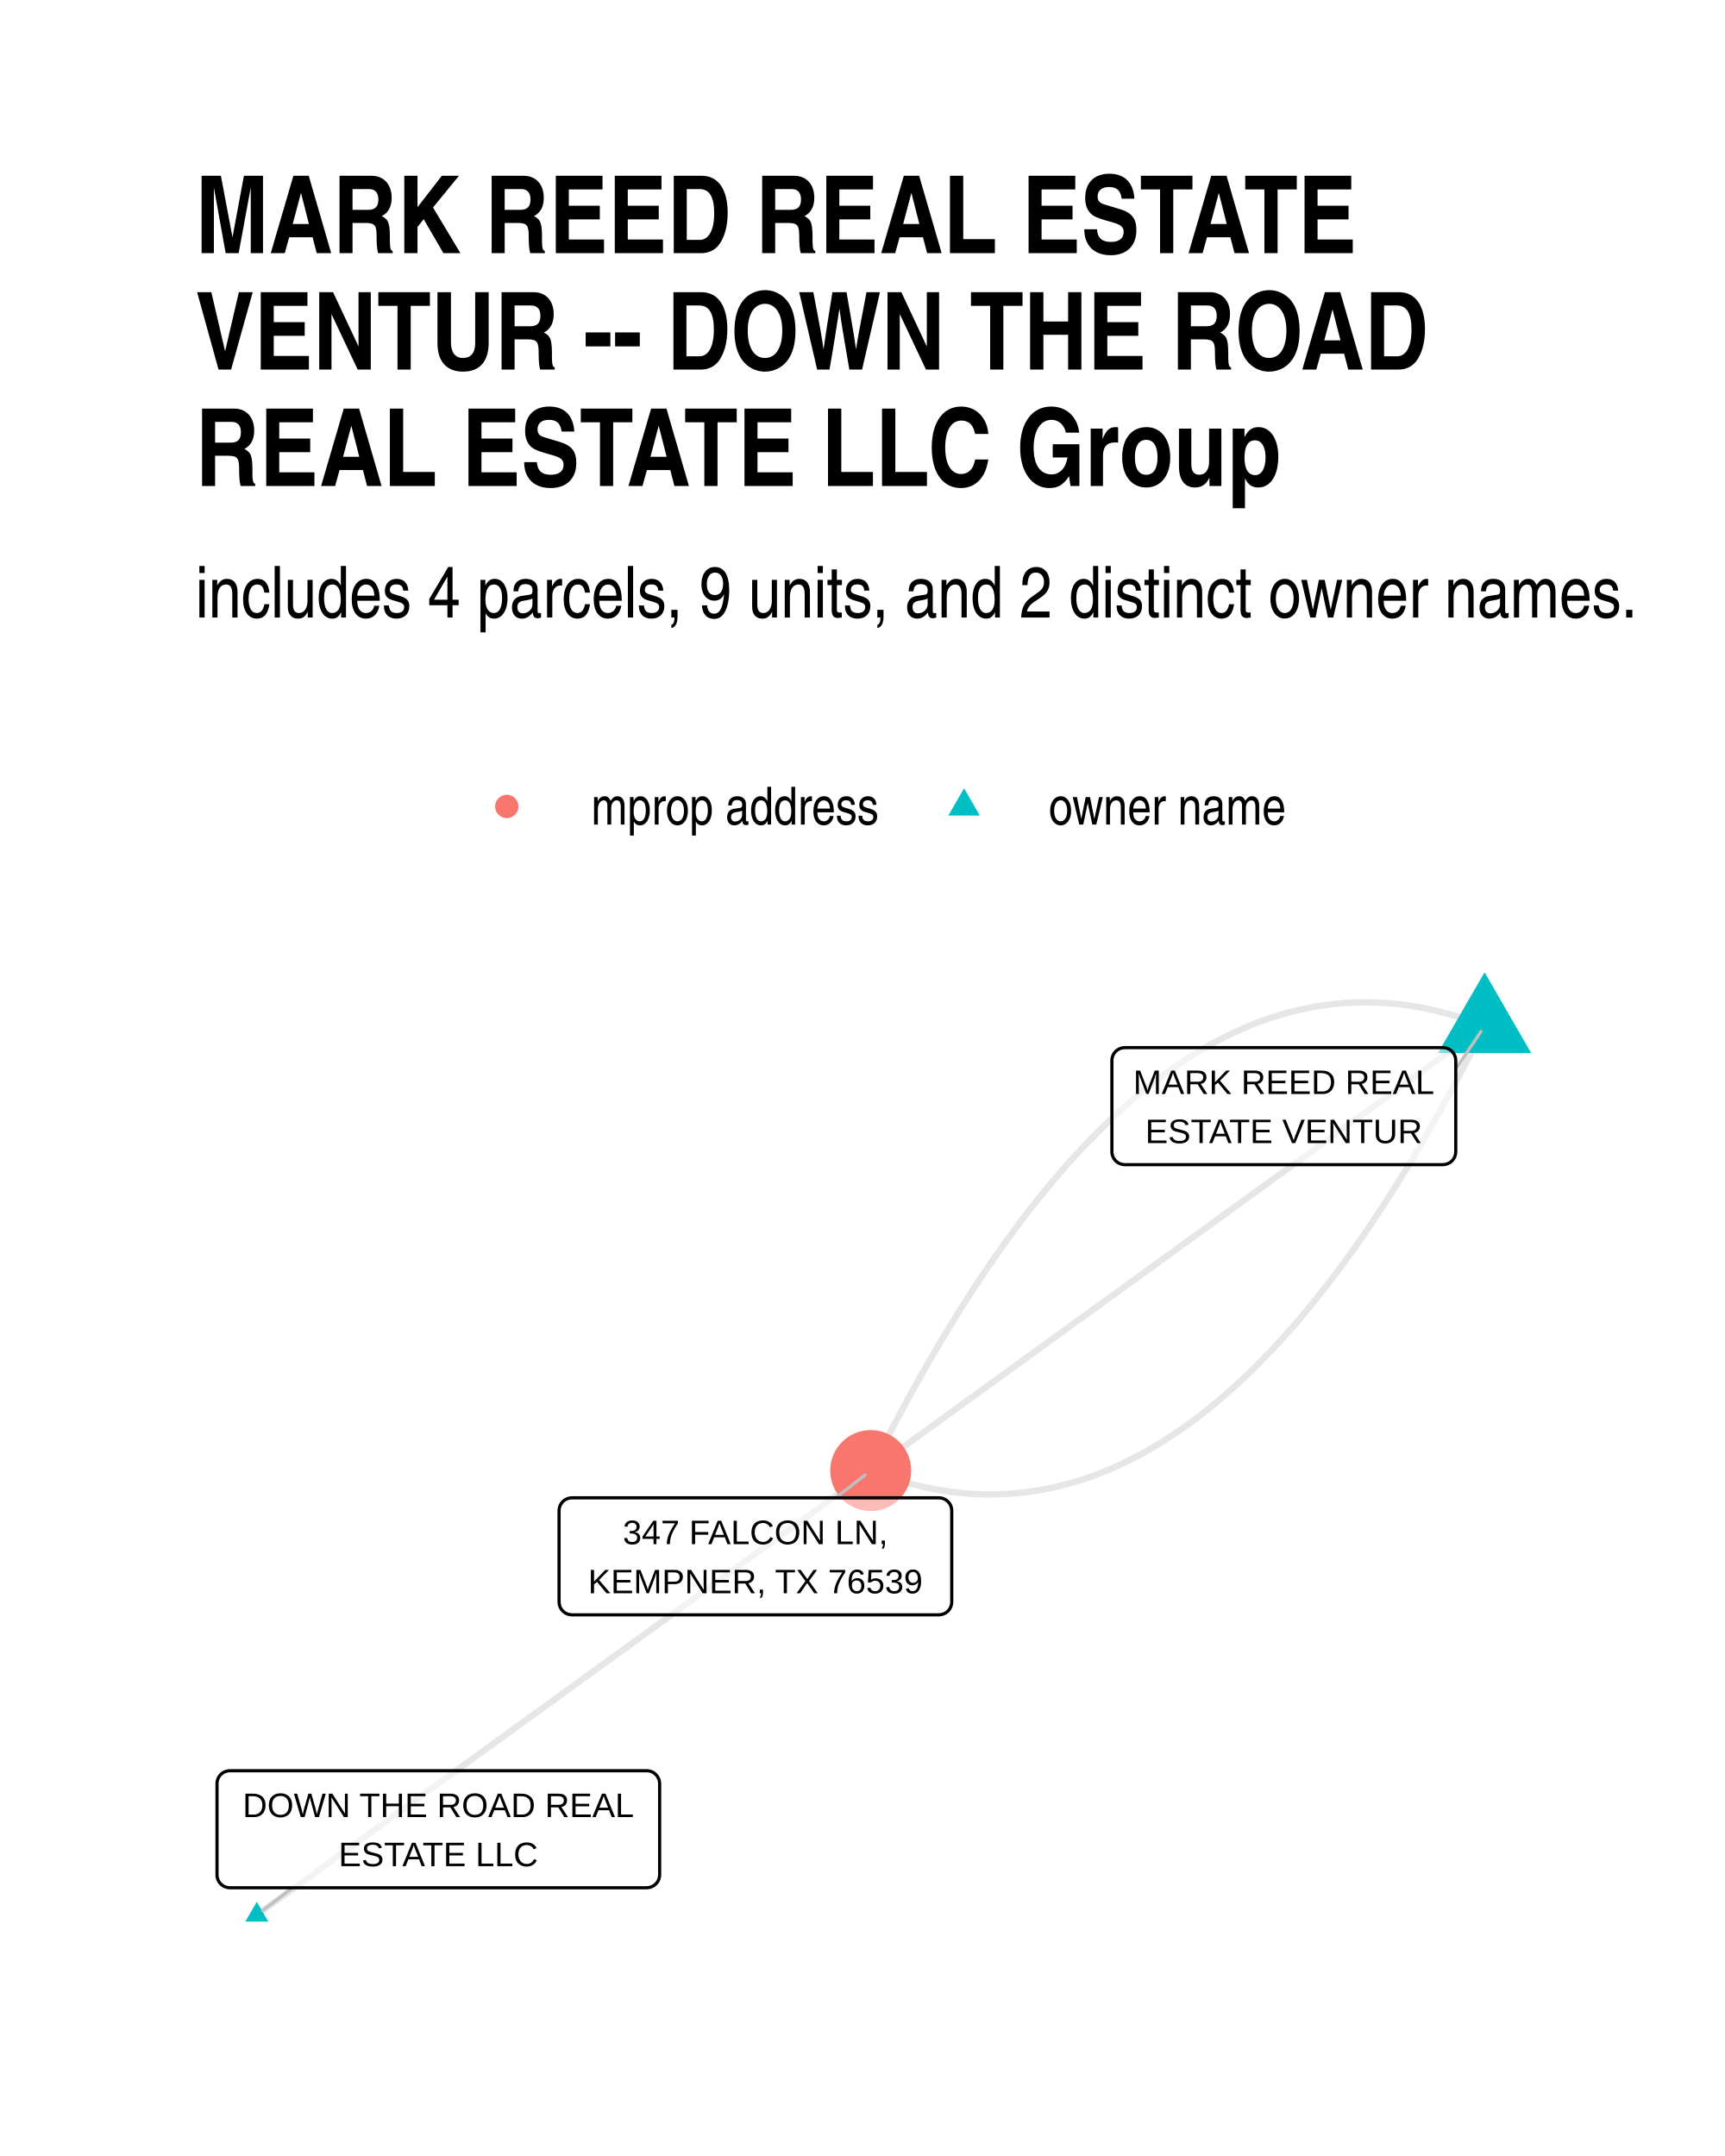
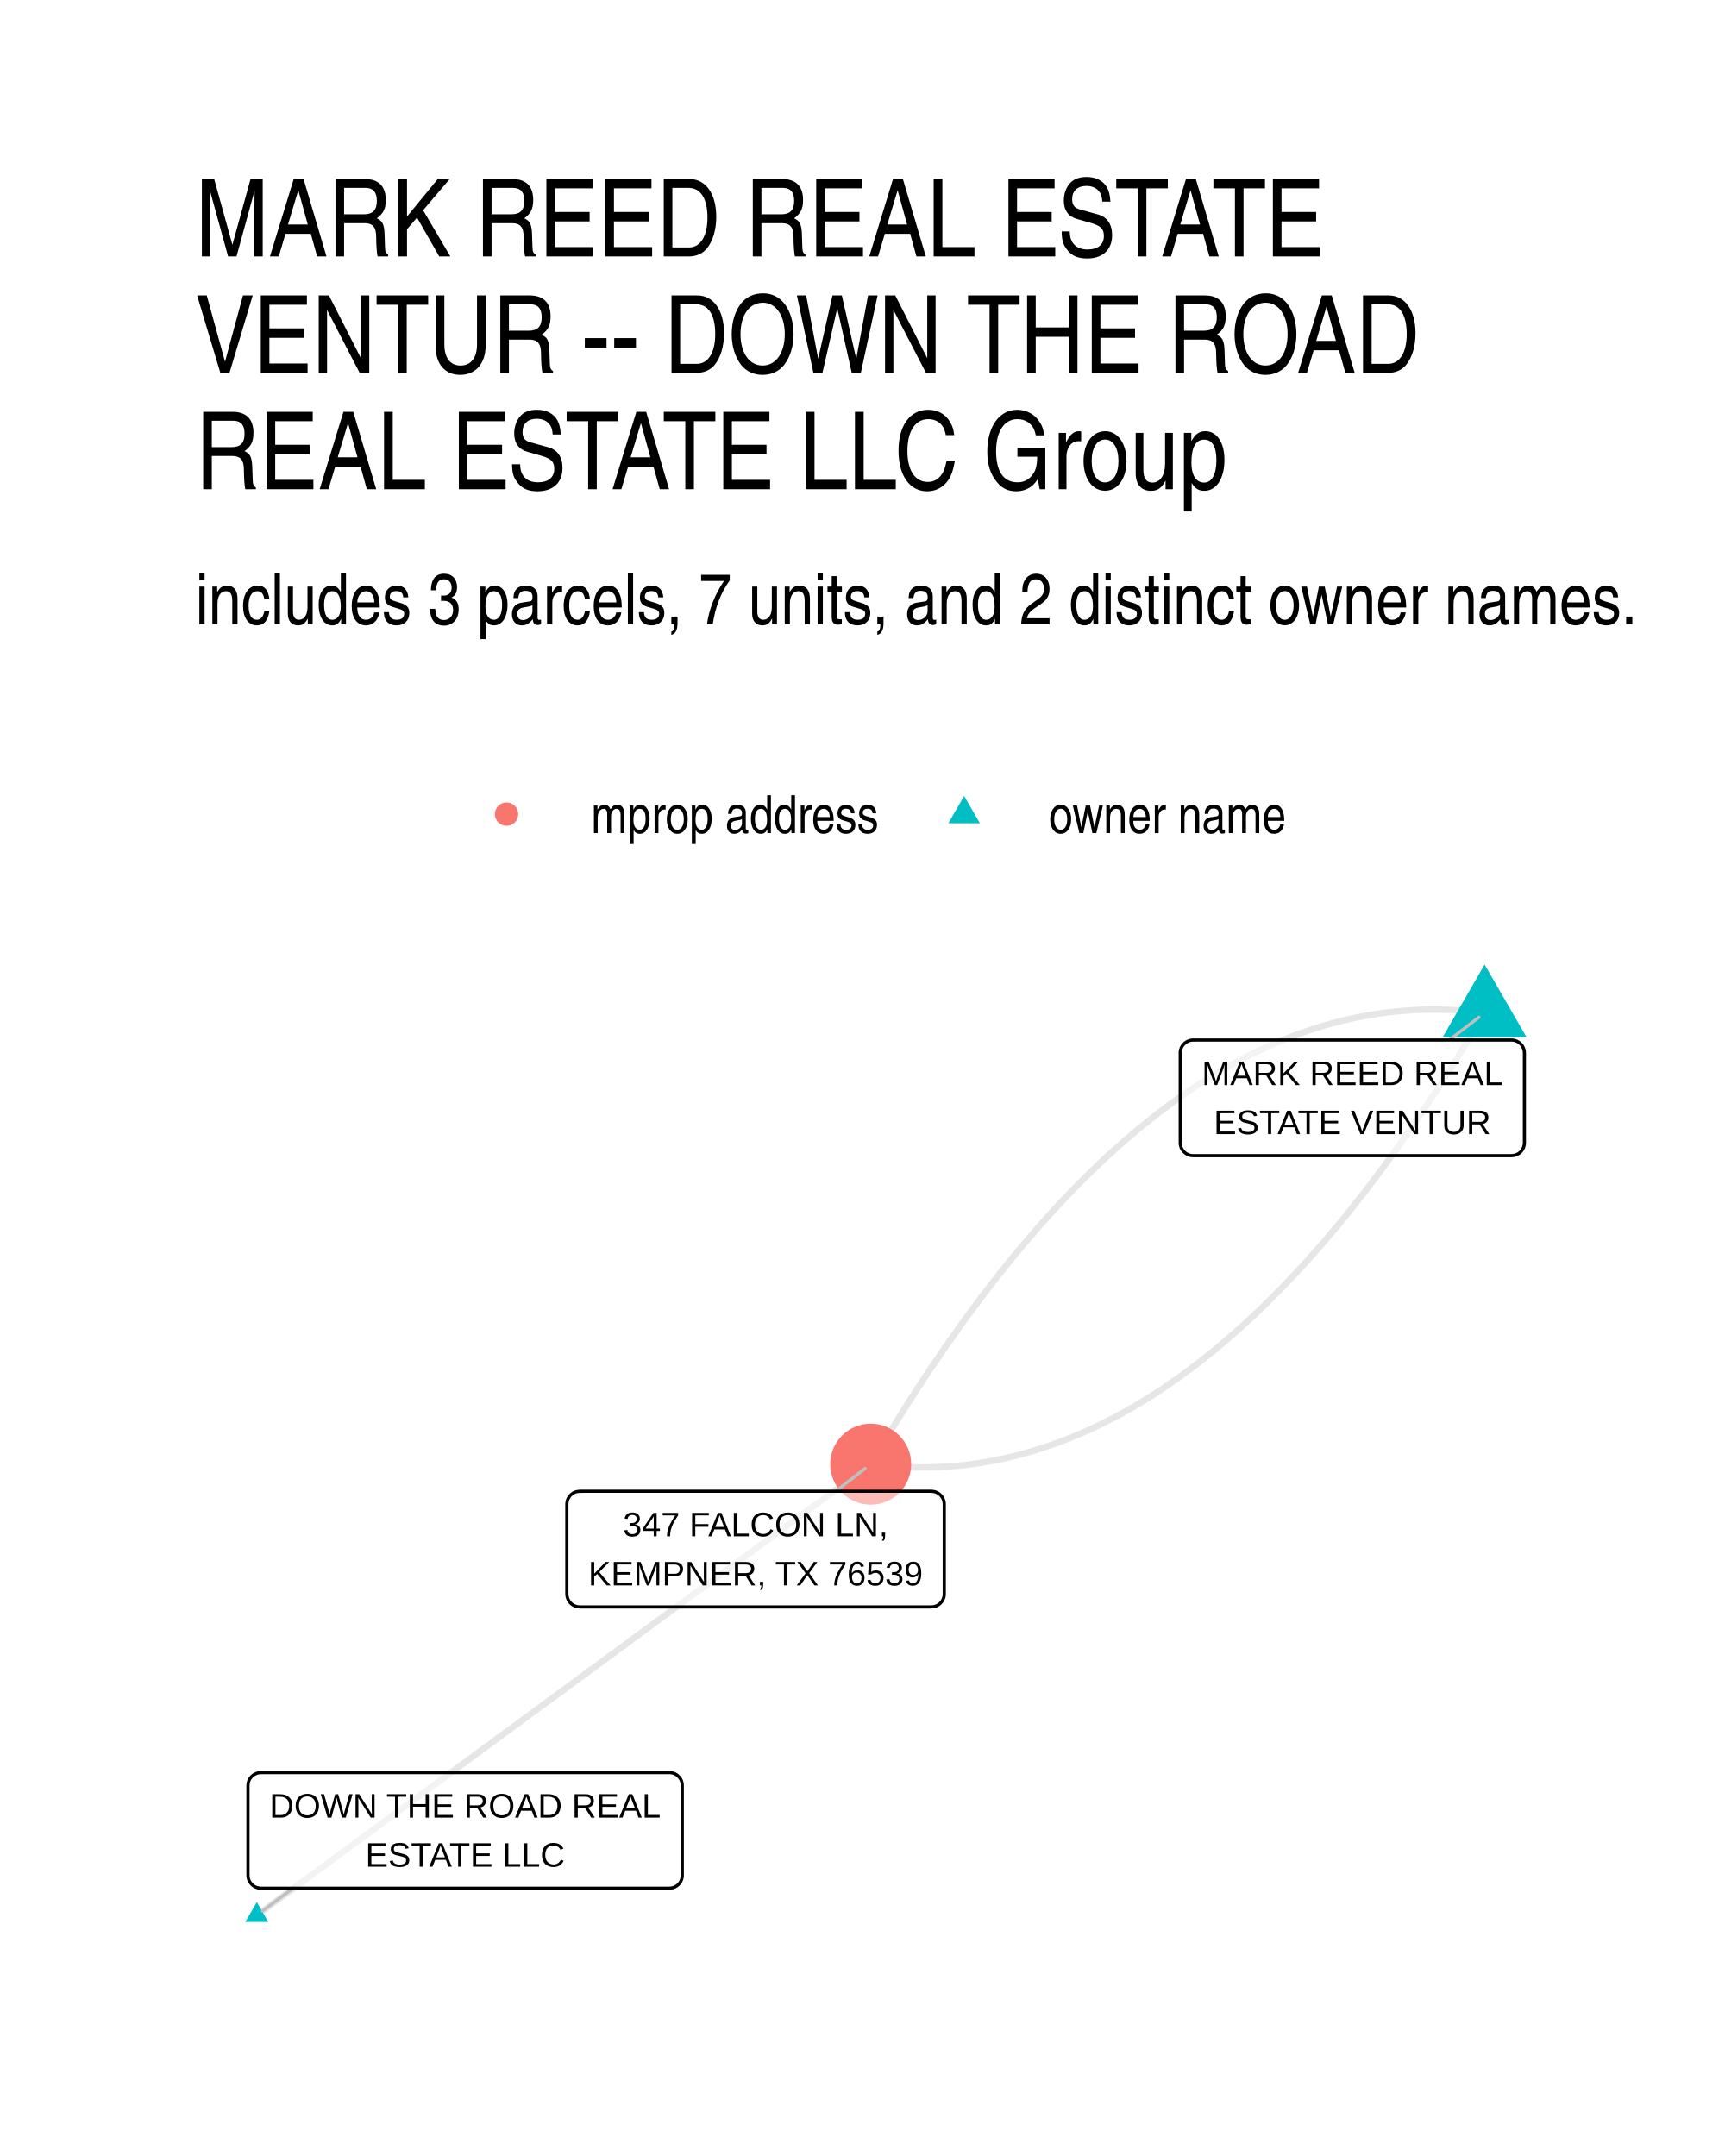
- <svg xmlns="http://www.w3.org/2000/svg" width="384" height="480" class="svglite" viewBox="0 0 288 360">
-   <defs>
-     <style>.svglite line,.svglite polyline,.svglite polygon,.svglite path,.svglite circle{fill:none;stroke:#000000;stroke-linecap:round;stroke-linejoin:round;stroke-miterlimit:10.00}.svglite text{white-space:pre}</style>
-   </defs>
-   <rect width="100%" height="100%" style="stroke-linecap:round;stroke-linejoin:round;stroke-miterlimit:10.00;stroke:none;fill:#FFFFFF" />
-   <defs>
-     <clipPath id="cpMC4wMHwyODguMDB8MC4wMHwzNjAuMDA=">
-       <path d="M0 0h288v360H0z" />
-     </clipPath>
-   </defs>
-   <g clip-path="url(#cpMC4wMHwyODguMDB8MC4wMHwzNjAuMDA=)">
-     <path d="M0 0h288v360H0z" style="stroke-width:1.07;stroke:none;fill:#FFFFFF" />
-   </g>
-   <defs>
-     <clipPath id="cpMzIuNjN8MjU4LjExfDE1OS43NHwzMjcuMzc=">
-       <path d="M32.63 159.74h225.48v167.63H32.63z" />
-     </clipPath>
-   </defs>
-   <g clip-path="url(#cpMzIuNjN8MjU4LjExfDE1OS43NHwzMjcuMzc=)">
-     <path d="m247.86 171.33-1.1-.42-1.11-.4-1.1-.38-1.11-.35-1.1-.33-1.1-.3-1.1-.28-1.09-.26-1.1-.23-1.09-.21-1.1-.19-1.09-.16-1.09-.13-1.09-.12-1.08-.08-1.09-.07-1.08-.04-1.08-.02-1.08.01-1.08.03-1.08.05-1.08.08-1.07.11-1.08.12-1.07.15-1.07.18-1.07.2-1.07.22-1.06.25-1.07.27-1.06.29-1.06.32-1.06.34-1.06.37-1.06.39-1.05.41-1.06.44-1.05.46-1.05.49-1.05.51-1.05.53-1.05.56-1.04.58-1.05.61-1.04.63-1.04.65-1.04.68-1.04.7-1.04.73-1.03.75-1.03.77-1.04.8-1.03.82-1.03.85-1.02.87-1.03.89-1.03.92-1.02.94-1.02.96-1.02.99-1.02 1.02-1.02 1.03-1.02 1.06-1.01 1.09-1.01 1.11-1.02 1.13-1.01 1.16-1 1.18-1.01 1.2-1.01 1.23-1 1.26-1 1.27-1.01 1.3-1 1.33-.99 1.35-1 1.37-1 1.4-.99 1.42-.99 1.44-1 1.47-.99 1.49-.98 1.52-.99 1.54-.99 1.56-.98 1.59-.98 1.61-.98 1.64-.98 1.66-.98 1.68-.98 1.71-.97 1.73-.98 1.76-.97 1.78-.97 1.8-.97 1.83-.97 1.85-.96 1.88-.97 1.9-.96 1.92" style="stroke-width:1.07;stroke:#000000;stroke-opacity:0.10;stroke-linecap:butt" />
-     <path d="m247.86 171.33-1.03.75-1.04.75-1.03.75-1.04.75-1.03.75-1.04.75-1.03.75-1.04.75-1.03.75-1.04.75-1.04.75-1.03.75-1.04.75-1.03.75-1.04.75-1.03.75-1.04.75-1.03.75-1.04.75-1.03.75-1.04.75-1.03.75-1.04.75-1.03.75-1.04.75-1.03.75-1.04.75-1.03.75-1.04.75-1.04.75-1.03.74-1.04.75-1.03.75-1.04.75-1.03.75-1.04.75-1.03.75-1.04.75-1.03.75-1.04.75-1.03.75-1.04.75-1.03.75-1.04.75-1.03.75-1.04.75-1.04.75-1.03.75-1.04.75-1.03.75-1.04.75-1.03.75-1.04.75-1.03.75-1.04.75-1.03.75-1.04.75-1.03.75-1.04.75-1.03.75-1.04.74-1.03.75-1.04.75-1.03.75-1.04.75-1.04.75-1.03.75-1.04.75-1.03.75-1.04.75-1.03.75-1.04.75-1.03.75-1.04.75-1.03.75-1.04.75-1.03.75-1.04.75-1.03.75-1.04.75-1.03.75-1.04.75-1.04.75-1.03.75-1.04.75-1.03.75-1.04.75-1.03.75-1.04.75-1.03.75-1.04.75-1.03.74-1.04.75-1.03.75-1.04.75-1.03.75-1.04.75-1.03.75-1.04.75" style="stroke-width:1.07;stroke:#000000;stroke-opacity:0.10;stroke-linecap:butt" />
-     <path d="m247.86 171.33-.96 1.93-.97 1.9-.96 1.87-.97 1.86-.97 1.82-.97 1.81-.97 1.78-.97 1.75-.98 1.74-.98 1.7-.97 1.69-.98 1.66-.98 1.63-.99 1.62-.98 1.58-.99 1.57-.98 1.54-.99 1.52-.99 1.49-.99 1.47-.99 1.44-1 1.42-.99 1.4-1 1.37-1 1.35-1 1.32-1 1.3-1 1.28-1.01 1.25-1.01 1.23-1 1.21-1.01 1.18-1.01 1.16-1.01 1.13-1.02 1.11-1.01 1.08-1.02 1.06-1.02 1.04-1.01 1.02-1.02.98-1.03.97-1.02.94-1.03.92-1.02.89-1.03.87-1.03.85-1.03.82-1.03.8-1.04.77-1.03.75-1.04.72-1.04.71-1.04.67-1.04.66-1.04.63-1.04.6-1.05.59-1.05.55-1.05.54-1.05.51-1.05.48-1.05.47-1.05.43-1.06.42-1.06.39-1.06.37-1.06.34-1.06.32-1.06.29-1.07.27-1.06.25-1.07.22-1.07.2-1.07.17-1.07.15-1.07.13-1.08.1-1.08.08-1.07.06-1.08.03-1.08.01-1.09-.02-1.08-.04-1.09-.07-1.08-.09-1.09-.11-1.09-.14-1.09-.16-1.09-.18-1.1-.21-1.09-.23-1.1-.26-1.1-.28-1.1-.31-1.1-.32-1.1-.36-1.11-.37-1.1-.4-1.11-.43" style="stroke-width:1.07;stroke:#000000;stroke-opacity:0.10;stroke-linecap:butt" />
-     <path d="m42.88 319.75 1.03-.75 1.04-.75 1.03-.75 1.04-.75 1.03-.74 1.04-.75 1.03-.75 1.04-.75 1.03-.75 1.04-.75 1.04-.75 1.03-.75 1.04-.75 1.03-.75 1.04-.75 1.03-.75 1.04-.75 1.03-.75 1.04-.75 1.03-.75 1.04-.75 1.03-.75 1.04-.75 1.03-.75 1.04-.74 1.03-.75 1.04-.75 1.03-.75 1.04-.75 1.04-.75 1.03-.75 1.04-.75 1.03-.75 1.04-.75 1.03-.75 1.04-.75 1.03-.75 1.04-.75 1.03-.75 1.04-.75 1.03-.75 1.04-.75 1.03-.75 1.04-.75 1.03-.74 1.04-.75 1.04-.75 1.03-.75 1.04-.75 1.03-.75 1.04-.75 1.03-.75 1.04-.75 1.03-.75 1.04-.75 1.03-.75 1.04-.75 1.03-.75 1.04-.75 1.03-.75 1.04-.75 1.03-.75 1.04-.75 1.04-.74 1.03-.75 1.04-.75 1.03-.75 1.04-.75 1.03-.75 1.04-.75 1.03-.75 1.04-.75 1.03-.75 1.04-.75 1.03-.75 1.04-.75 1.03-.75 1.04-.75 1.03-.75 1.04-.75 1.04-.75 1.03-.75 1.04-.75 1.03-.74 1.04-.75 1.03-.75 1.04-.75 1.03-.75 1.04-.75 1.03-.75 1.04-.75 1.03-.75 1.04-.75 1.03-.75 1.04-.75 1.03-.75 1.04-.75 1.04-.75 1.03-.75" style="stroke-width:1.07;stroke:#000000;stroke-opacity:0.10;stroke-linecap:butt" />
-     <path d="m247.86 162.35 7.78 13.48h-15.56zM42.88 317.54l1.91 3.32h-3.83z" style="stroke-width:0.71;stroke:none;fill:#00BFC4" />
-     <circle cx="145.37" cy="245.55" r="6.76" style="stroke-width:0.71;stroke:none;fill:#F8766D" />
-     <path d="m243.05 178.51 4.21-6.28M48.87 315.21l-5.05 3.83m95.72-68.94 4.9-3.83" style="stroke-width:0.53;stroke:#BFBFBF" />
-     <path d="M187.8 194.47h53.09-.09l.35-.02.34-.07.33-.12.3-.17.27-.22.23-.26.18-.3.14-.32.08-.34.03-.34h0v-15.22h0l-.03-.35-.08-.34-.14-.32-.18-.29-.23-.26-.27-.22-.3-.18-.33-.12-.34-.07-.26-.01H187.8l.26.01-.35-.01-.34.04-.34.1-.31.15-.29.19-.25.24-.21.28-.16.31-.11.33-.06.34v15.4-.18.35l.06.34.11.33.16.31.21.28.25.24.29.2.31.15.34.09.34.05z" style="stroke-width:0.53;fill:#FFFFFF;fill-opacity:0.50" />
-     <text x="214.34" y="182.67" lengthAdjust="spacingAndGlyphs" style="font-size:5.69px;font-family:&quot;Liberation Sans&quot;" text-anchor="middle" textLength="50.21">MARK REED REAL</text>
-     <text x="214.34" y="190.87" lengthAdjust="spacingAndGlyphs" style="font-size:5.69px;font-family:&quot;Liberation Sans&quot;" text-anchor="middle" textLength="45.89">ESTATE VENTUR</text>
-     <path d="M38.39 315.21h69.58-.09l.35-.02.34-.07.32-.12.31-.18.26-.22.24-.26.18-.29.14-.32.08-.34.03-.34h0v-15.22h0l-.03-.35-.08-.34-.14-.32-.18-.29-.24-.26-.26-.22-.31-.18-.32-.12-.34-.07-.26-.01H38.39l.26.01-.35-.01-.34.04-.34.1-.31.14-.29.2-.25.24-.21.28-.16.31-.11.33-.06.34v15.4-.18.35l.06.34.11.33.16.31.21.28.25.24.29.2.31.15.34.09.34.05z" style="stroke-width:0.53;fill:#FFFFFF;fill-opacity:0.50" />
-     <text x="73.18" y="303.41" lengthAdjust="spacingAndGlyphs" style="font-size:5.69px;font-family:&quot;Liberation Sans&quot;" text-anchor="middle" textLength="66.7">DOWN THE ROAD REAL</text>
-     <text x="73.18" y="311.61" lengthAdjust="spacingAndGlyphs" style="font-size:5.69px;font-family:&quot;Liberation Sans&quot;" text-anchor="middle" textLength="32.88">ESTATE LLC</text>
-     <path d="M95.5 269.64h61.24-.08l.34-.02.34-.07.33-.12.3-.17.27-.22.23-.26.19-.3.13-.32.08-.34.03-.34h0v-15.22h0l-.03-.35-.08-.34-.13-.32-.19-.29-.23-.26-.27-.22-.3-.17-.33-.13-.34-.07-.26-.01H95.5l.26.01-.35-.01-.34.04-.34.1-.31.15-.29.19-.25.24-.21.28-.16.31-.11.33-.05.34-.01.18v15.22l.01-.18v.35l.05.35.11.33.16.3.21.28.25.24.29.2.31.15.34.09.34.05z" style="stroke-width:0.53;fill:#FFFFFF;fill-opacity:0.50" />
-     <text x="126.12" y="257.84" lengthAdjust="spacingAndGlyphs" style="font-size:5.69px;font-family:&quot;Liberation Sans&quot;" text-anchor="middle" textLength="46.22">347 FALCON LN,</text>
-     <text x="126.12" y="266.04" lengthAdjust="spacingAndGlyphs" style="font-size:5.69px;font-family:&quot;Liberation Sans&quot;" text-anchor="middle" textLength="58.36">KEMPNER, TX 76539</text>
-   </g>
-   <g clip-path="url(#cpMC4wMHwyODguMDB8MC4wMHwzNjAuMDA=)">
-     <circle cx="84.61" cy="134.66" r="1.95" style="stroke-width:0.71;stroke:none;fill:#F8766D" />
-     <path d="m160.96 131.62 2.63 4.56h-5.26z" style="stroke-width:0.71;stroke:none;fill:#00BFC4" />
-     <text x="98.72" y="137.69" lengthAdjust="spacingAndGlyphs" style="font-size:8.80px;font-family:&quot;Liberation Sans Narrow&quot;" textLength="48.12">mprop address</text>
-     <text x="175.08" y="137.69" lengthAdjust="spacingAndGlyphs" style="font-size:8.80px;font-family:&quot;Liberation Sans Narrow&quot;" textLength="39.69">owner name</text>
-     <text x="32.63" y="103.11" lengthAdjust="spacingAndGlyphs" style="font-size:12.00px;font-family:&quot;Liberation Sans Narrow&quot;" textLength="241.29">includes 4 parcels, 9 units, and 2 distinct owner names.</text>
-     <text x="32.63" y="42.27" lengthAdjust="spacingAndGlyphs" style="font-size:18.00px;font-weight:bold;font-family:&quot;Liberation Sans Narrow&quot;" textLength="193.54">MARK REED REAL ESTATE</text>
-     <text x="32.63" y="61.71" lengthAdjust="spacingAndGlyphs" style="font-size:18.00px;font-weight:bold;font-family:&quot;Liberation Sans Narrow&quot;" textLength="206.6">VENTUR -- DOWN THE ROAD</text>
-     <text x="32.63" y="81.15" lengthAdjust="spacingAndGlyphs" style="font-size:18.00px;font-weight:bold;font-family:&quot;Liberation Sans Narrow&quot;" textLength="181.23">REAL ESTATE LLC Group</text>
+ <svg xmlns="http://www.w3.org/2000/svg" width="384" height="480" viewBox="0 0 288 360">
+   <g class="svglite">
+     <defs>
+       <style>.svglite line,.svglite polyline,.svglite polygon,.svglite path,.svglite circle{fill:none;stroke:#000000;stroke-linecap:round;stroke-linejoin:round;stroke-miterlimit:10.00}.svglite text{white-space:pre}.svglite g.glyphgroup path{fill:inherit;stroke:none}</style>
+     </defs>
+     <rect width="100%" height="100%" style="stroke-linecap:round;stroke-linejoin:round;stroke-miterlimit:10.00;stroke:none;fill:#FFFFFF" />
+     <defs>
+       <clipPath id="cpMC4wMHwyODguMDB8MC4wMHwzNjAuMDA=">
+         <path d="M0 0h288v360H0z" />
+       </clipPath>
+     </defs>
+     <g clip-path="url(#cpMC4wMHwyODguMDB8MC4wMHwzNjAuMDA=)">
+       <path d="M0 0h288v360H0z" style="stroke-width:1.07;stroke:none;fill:#FFFFFF" />
+     </g>
+     <defs>
+       <clipPath id="cpMzIuNjN8MjU4LjExfDE2MS4wMnwzMjcuMzc=">
+         <path d="M32.63 161.02h225.48v166.36H32.63z" />
+       </clipPath>
+     </defs>
+     <g clip-path="url(#cpMzIuNjN8MjU4LjExfDE2MS4wMnwzMjcuMzc=)">
+       <path d="m247.86 169.13-1.09-.13-1.08-.12-1.09-.09-1.09-.08-1.08-.06-1.09-.04-1.08-.03h-1.08l-1.08.01-1.08.03-1.08.05-1.08.07-1.07.09-1.08.1-1.07.12-1.07.14-1.07.16-1.08.18-1.06.2-1.07.21-1.07.23-1.07.25-1.06.27-1.07.29-1.06.3-1.06.33-1.06.34-1.06.36-1.06.38-1.06.39-1.05.42-1.06.43-1.05.45-1.05.47-1.06.49-1.05.5-1.05.53-1.04.54-1.05.56-1.05.58-1.04.59-1.05.62-1.04.63-1.04.65-1.04.67-1.04.69-1.04.71-1.04.72-1.04.75-1.03.76-1.03.78-1.04.79-1.03.82-1.03.83-1.03.86-1.03.87-1.03.89-1.02.9-1.03.93-1.02.94-1.03.96-1.02.98-1.02 1-1.02 1.02-1.02 1.03-1.02 1.06-1.01 1.07-1.02 1.09-1.01 1.1-1.01 1.13-1.02 1.14-1.01 1.17-1.01 1.18-1.01 1.2-1 1.21-1.01 1.24-1.01 1.25-1 1.27-1 1.3-1.01 1.3-1 1.33-1 1.35-1 1.36-.99 1.38-1 1.4-1 1.42-.99 1.43-.99 1.46-1 1.47-.99 1.49-.99 1.51-.99 1.53-.99 1.54-.98 1.57-.99 1.58-.98 1.6-.99 1.62-.98 1.63-.98 1.66" style="stroke-width:1.07;stroke:#000000;stroke-opacity:0.10;stroke-linecap:butt" />
+       <path d="m247.86 169.13-.98 1.66-.98 1.63-.98 1.62-.99 1.6-.98 1.58-.99 1.57-.99 1.54-.99 1.53-.99 1.51-.99 1.49-.99 1.47-1 1.46-.99 1.43-1 1.42-.99 1.4-1 1.38-1 1.37-1 1.34-1 1.33-1 1.31-1.01 1.29-1 1.27-1.01 1.25-1 1.24-1.01 1.21-1.01 1.2-1.01 1.18-1.01 1.17-1.01 1.14-1.02 1.13-1.01 1.1-1.02 1.09-1.01 1.07-1.02 1.06-1.02 1.03-1.02 1.02-1.02 1-1.02.98-1.02.96-1.03.94-1.02.93-1.03.9-1.03.89-1.03.87-1.03.86-1.03.83-1.03.82-1.03.79-1.04.78-1.03.76-1.04.75-1.04.72-1.03.71-1.04.69-1.04.67-1.05.65-1.04.63-1.04.62-1.05.59-1.04.58-1.05.56-1.05.54-1.05.53-1.05.5-1.05.49-1.06.47-1.05.45-1.05.43-1.06.42-1.06.4-1.06.37-1.06.36-1.06.34-1.06.33-1.06.3-1.07.29-1.06.27-1.07.25-1.06.23-1.07.21-1.07.2-1.07.18-1.07.16-1.08.14-1.07.12-1.08.1-1.07.09-1.08.07-1.08.05-1.08.03-1.08.01h-1.08l-1.08-.03-1.08-.04-1.09-.06-1.09-.08-1.08-.09-1.09-.12-1.09-.13M42.88 319.81l1.03-.76 1.04-.76 1.03-.76 1.04-.76 1.03-.76 1.04-.76 1.03-.77 1.04-.76 1.03-.76 1.04-.76 1.04-.76 1.03-.76 1.04-.76 1.03-.76 1.04-.76 1.03-.76 1.04-.76 1.03-.77 1.04-.76 1.03-.76 1.04-.76 1.03-.76 1.04-.76 1.03-.76 1.04-.76 1.03-.76 1.04-.76 1.03-.77 1.04-.76 1.04-.76 1.03-.76 1.04-.76 1.03-.76 1.04-.76 1.03-.76 1.04-.76 1.03-.76 1.04-.76 1.03-.77 1.04-.76 1.03-.76 1.04-.76 1.03-.76 1.04-.76 1.03-.76 1.04-.76 1.04-.76 1.03-.76 1.04-.76 1.03-.77 1.04-.76 1.03-.76 1.04-.76 1.03-.76 1.04-.76 1.03-.76 1.04-.76 1.03-.76 1.04-.76 1.03-.76 1.04-.77 1.03-.76 1.04-.76 1.04-.76 1.03-.76 1.04-.76 1.03-.76 1.04-.76 1.03-.76 1.04-.76 1.03-.76 1.04-.77 1.03-.76 1.04-.76 1.03-.76 1.04-.76 1.03-.76 1.04-.76 1.03-.76 1.04-.76 1.04-.76 1.03-.76 1.04-.77 1.03-.76 1.04-.76 1.03-.76 1.04-.76 1.03-.76 1.04-.76 1.03-.76 1.04-.76 1.03-.76 1.04-.76 1.03-.77 1.04-.76 1.03-.76 1.04-.76 1.04-.76 1.03-.76" style="stroke-width:1.07;stroke:#000000;stroke-opacity:0.10;stroke-linecap:butt" />
+       <path d="m247.86 161.05 7 12.12h-13.99zM42.88 317.6l1.91 3.32h-3.83z" style="stroke-width:0.71;stroke:none;fill:#00BFC4" />
+       <circle cx="145.37" cy="244.48" r="6.76" style="stroke-width:0.71;stroke:none;fill:#F8766D" />
+       <path d="m241.95 173.66 4.98-3.81M48.92 315.29l-5.1 3.81m95.71-70.1 4.91-3.8" style="stroke-width:0.53;stroke:#BFBFBF" />
+       <path d="M199.21 192.97h53.14-.08l.34-.02.34-.07.33-.12.3-.17.27-.22.23-.26.18-.3.14-.32.08-.33.03-.35h0v-14.99h0l-.03-.35-.08-.33-.14-.32-.18-.3-.23-.26-.27-.22-.3-.17-.33-.13-.34-.07-.26-.01h-53.14l.26.01-.35-.01-.35.04-.33.1-.31.15-.29.2-.25.24-.21.27-.16.31-.11.33-.06.35v15.16-.17.34l.06.35.11.33.16.3.21.28.25.24.29.2.31.15.33.1.35.04z" style="stroke-width:0.53;fill:#FFFFFF;fill-opacity:0.50" />
+       <text x="225.78" y="181.18" lengthAdjust="spacingAndGlyphs" style="font-size:5.69px;font-family:&quot;Liberation Sans&quot;" text-anchor="middle" textLength="50.27">MARK REED REAL</text>
+       <text x="225.78" y="189.37" lengthAdjust="spacingAndGlyphs" style="font-size:5.69px;font-family:&quot;Liberation Sans&quot;" text-anchor="middle" textLength="46.25">ESTATE VENTUR</text>
+       <path d="M43.56 315.29h68.19-.08l.34-.02.35-.07.32-.12.3-.18.27-.22.23-.26.19-.29.13-.32.09-.34.02-.34h0v-14.99h0l-.02-.35-.09-.34-.13-.32-.19-.29-.23-.26-.27-.22-.3-.18-.32-.12-.35-.07-.26-.01H43.56l.26.01-.34-.01-.35.04-.33.1-.32.15-.28.19-.25.24-.21.28-.17.31-.11.33-.05.34-.01.18v14.99l.01-.18v.35l.05.34.11.33.17.31.21.28.25.24.28.2.32.15.33.09.35.05z" style="stroke-width:0.53;fill:#FFFFFF;fill-opacity:0.50" />
+       <text x="77.66" y="303.49" lengthAdjust="spacingAndGlyphs" style="font-size:5.69px;font-family:&quot;Liberation Sans&quot;" text-anchor="middle" textLength="65.31">DOWN THE ROAD REAL</text>
+       <text x="77.66" y="311.69" lengthAdjust="spacingAndGlyphs" style="font-size:5.69px;font-family:&quot;Liberation Sans&quot;" text-anchor="middle" textLength="33.28">ESTATE LLC</text>
+       <path d="M96.8 268.32h58.69l-.08-.01.34-.01.34-.07.33-.12.3-.18.27-.22.23-.26.19-.29.13-.32.09-.34.02-.34h0v-15h0l-.02-.34-.09-.34-.13-.32-.19-.29-.23-.26-.27-.22-.3-.18-.33-.12-.34-.07-.26-.02H96.8l.26.02-.35-.01-.34.04-.33.09-.32.15-.28.2-.26.24-.2.28-.17.31-.11.33-.05.34-.01.17v15l.01-.18v.35l.05.34.11.33.17.31.2.28.26.24.28.2.32.15.33.09.34.04z" style="stroke-width:0.53;fill:#FFFFFF;fill-opacity:0.50" />
+       <text x="126.15" y="256.52" lengthAdjust="spacingAndGlyphs" style="font-size:5.69px;font-family:&quot;Liberation Sans&quot;" text-anchor="middle" textLength="44.22">347 FALCON LN,</text>
+       <text x="126.15" y="264.72" lengthAdjust="spacingAndGlyphs" style="font-size:5.69px;font-family:&quot;Liberation Sans&quot;" text-anchor="middle" textLength="55.81">KEMPNER, TX 76539</text>
+     </g>
+     <g clip-path="url(#cpMC4wMHwyODguMDB8MC4wMHwzNjAuMDA=)">
+       <circle cx="84.57" cy="135.94" r="1.95" style="stroke-width:0.71;stroke:none;fill:#F8766D" />
+       <path d="m160.97 132.9 2.63 4.56h-5.26z" style="stroke-width:0.71;stroke:none;fill:#00BFC4" />
+       <text x="98.69" y="139.1" lengthAdjust="spacingAndGlyphs" style="font-size:8.80px;font-weight:0;font-family:&quot;Nimbus Sans Narrow&quot;" textLength="48.16">mprop address</text>
+       <text x="175.09" y="139.1" lengthAdjust="spacingAndGlyphs" style="font-size:8.80px;font-weight:0;font-family:&quot;Nimbus Sans Narrow&quot;" textLength="39.72">owner name</text>
+       <text x="32.63" y="104.23" lengthAdjust="spacingAndGlyphs" style="font-size:12.00px;font-weight:0;font-family:&quot;Nimbus Sans Narrow&quot;" textLength="241.17">includes 3 parcels, 7 units, and 2 distinct owner names.</text>
+       <text x="32.63" y="42.81" lengthAdjust="spacingAndGlyphs" style="font-size:18.00px;font-weight:0;font-family:&quot;Nimbus Sans Narrow&quot;" textLength="195.98">MARK REED REAL ESTATE</text>
+       <text x="32.63" y="62.25" lengthAdjust="spacingAndGlyphs" style="font-size:18.00px;font-weight:0;font-family:&quot;Nimbus Sans Narrow&quot;" textLength="206.62">VENTUR -- DOWN THE ROAD</text>
+       <text x="32.63" y="81.69" lengthAdjust="spacingAndGlyphs" style="font-size:18.00px;font-weight:0;font-family:&quot;Nimbus Sans Narrow&quot;" textLength="183.67">REAL ESTATE LLC Group</text>
+     </g>
  </g>
</svg>
